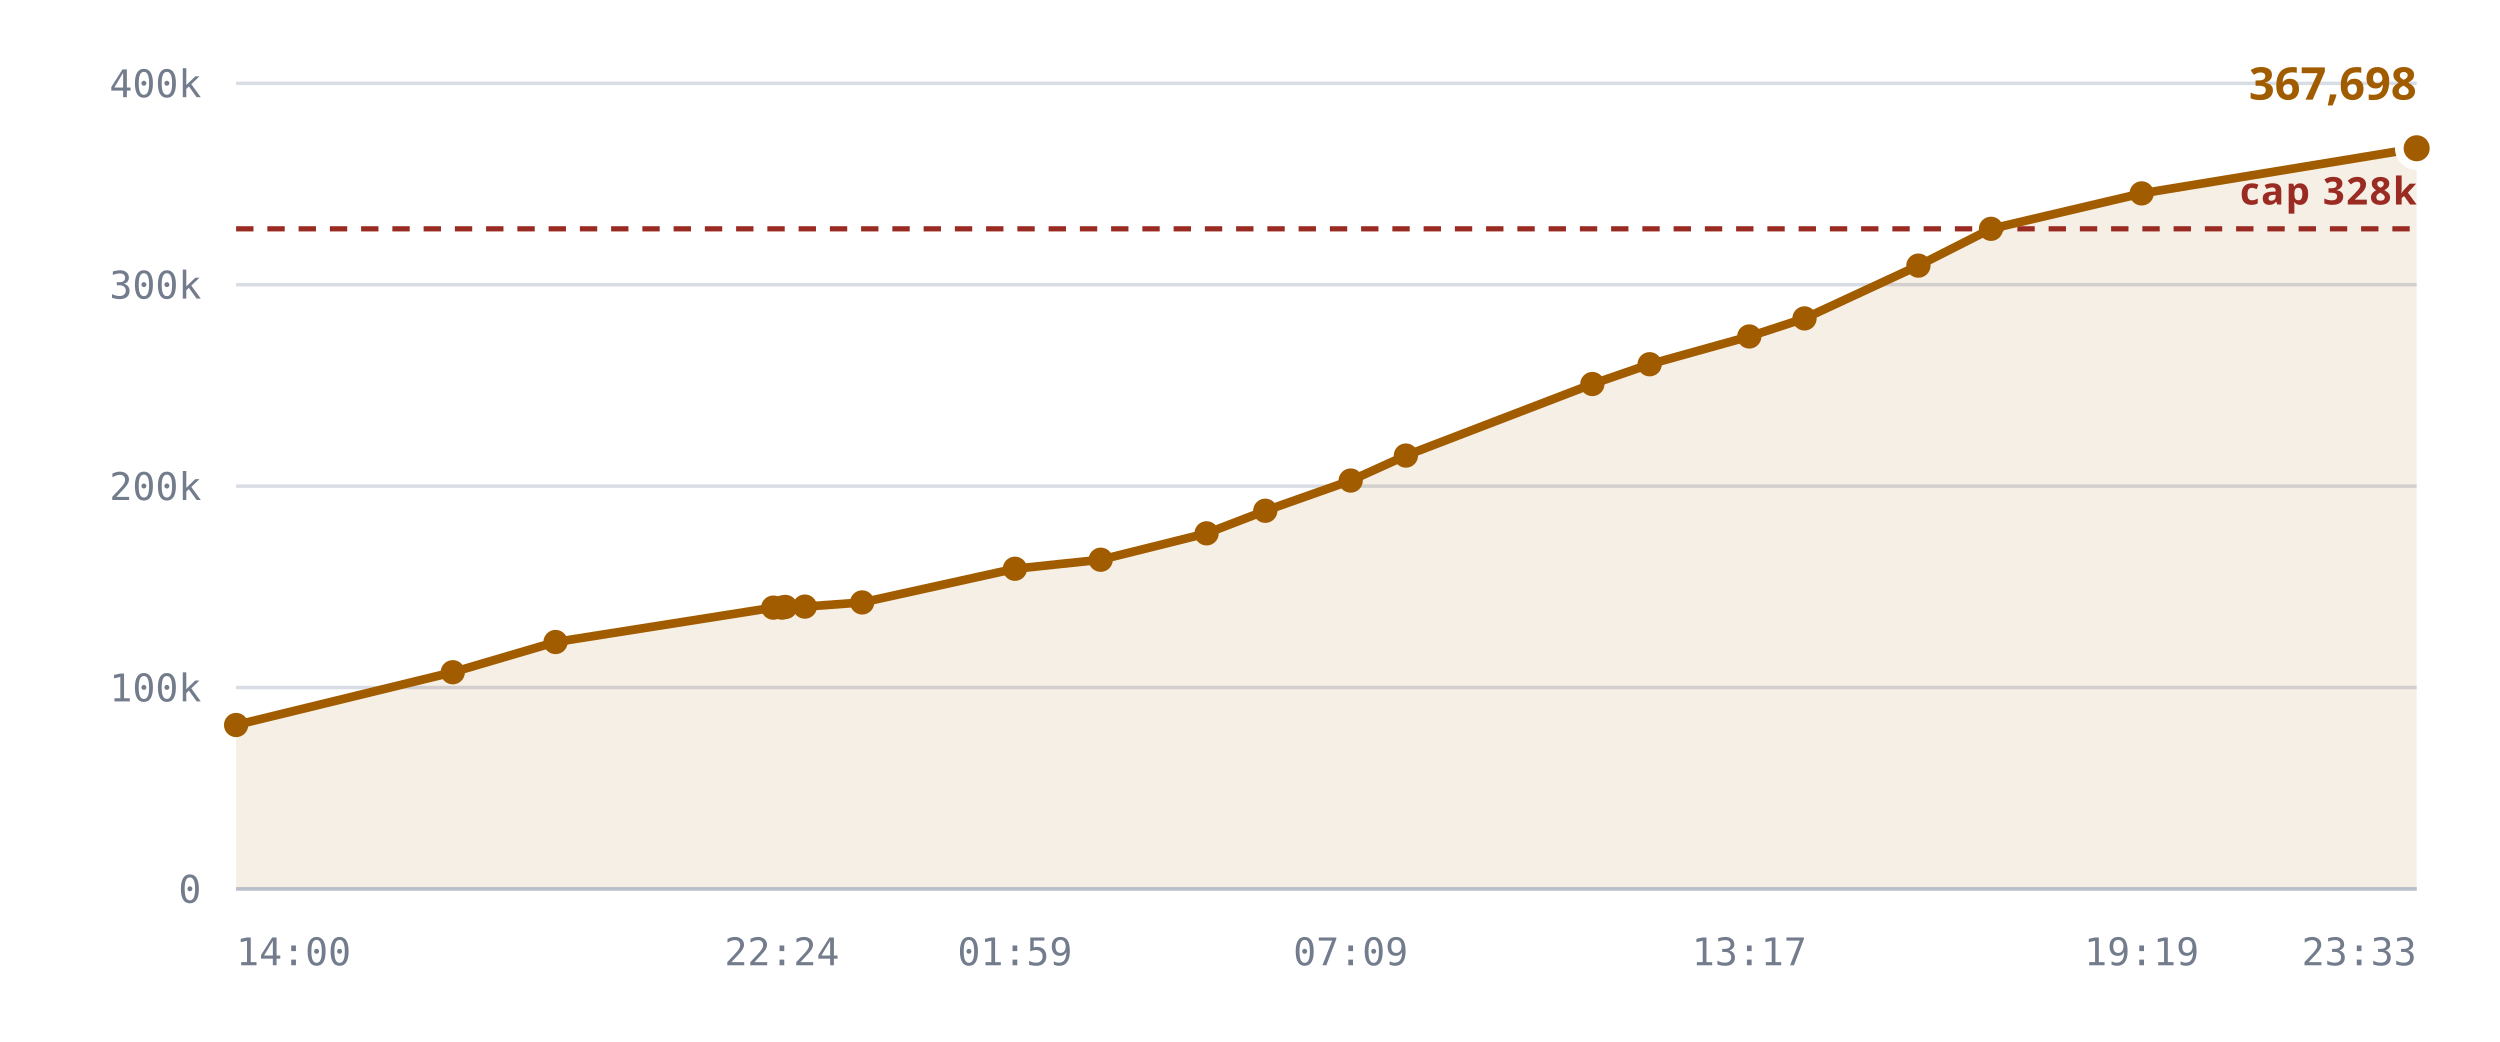
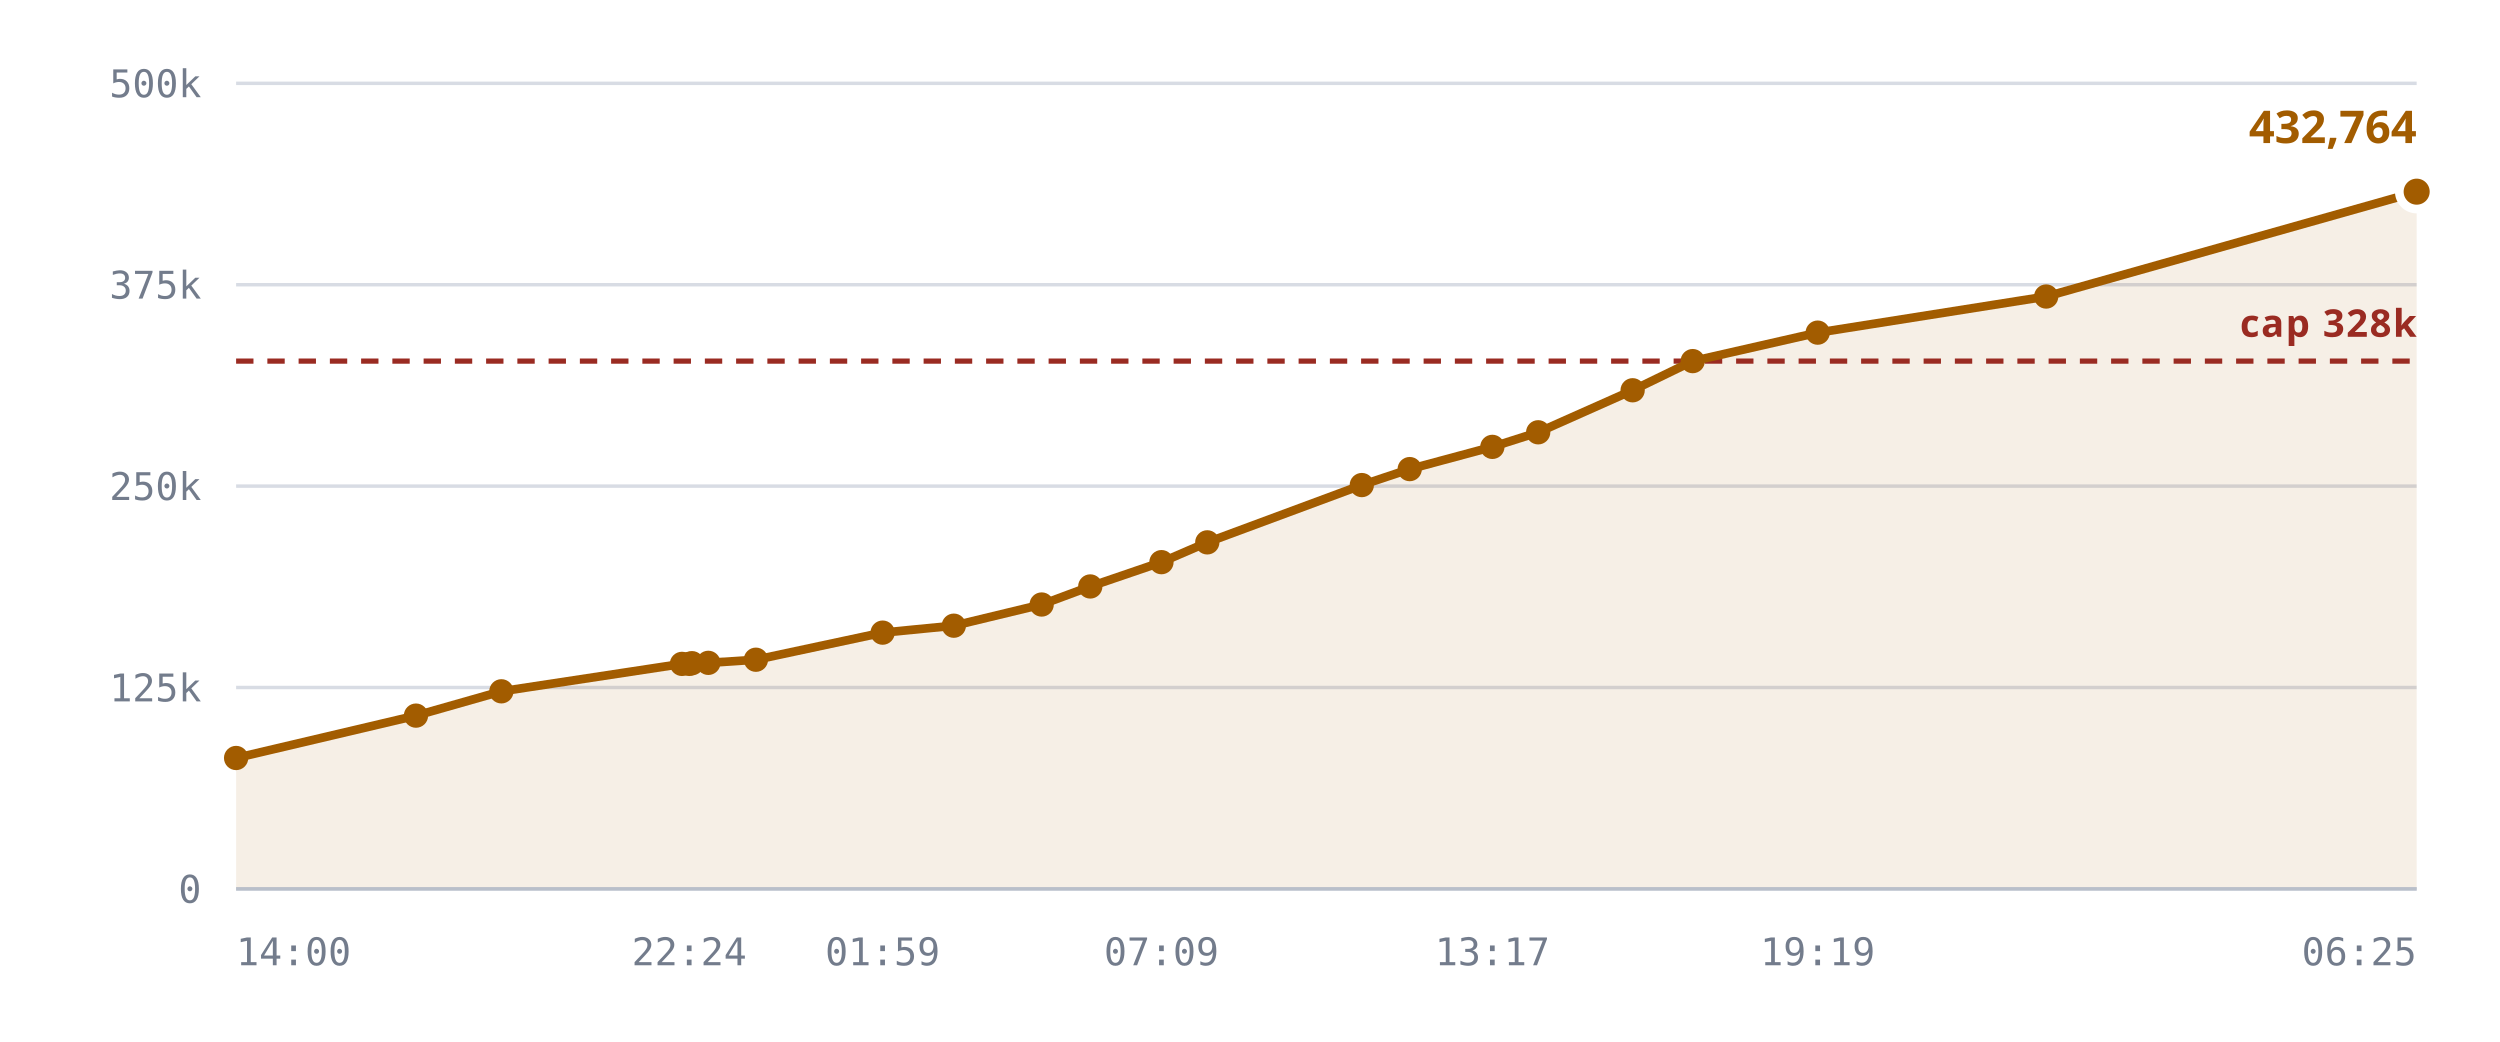
<svg xmlns="http://www.w3.org/2000/svg" viewBox="0 0 720 300" role="img" aria-label="Notes stored against the 327,680 cap">
  <style>
    .grid      { stroke: var(--chart-grid, #d8dce4); stroke-width: 1; }
    .cap       { stroke: var(--chart-cap, #9a2b22); stroke-width: 1.5; stroke-dasharray: 5 4; }
    .cap-label { fill: var(--chart-cap, #9a2b22); font: 600 11px Archivo, system-ui, sans-serif; letter-spacing: .04em; }
    .tick      { fill: var(--chart-muted, #737c8c); font: 500 11px "IBM Plex Mono", ui-monospace, monospace; }
    .tick-y    { text-anchor: end; }
    .tick-x    { text-anchor: middle; }
    .series    { fill: none; stroke: var(--chart-line, #a25c00); stroke-width: 2.5; stroke-linejoin: round; stroke-linecap: round; }
    .fill      { fill: var(--chart-fill, rgba(162,92,0,.10)); stroke: none; }
    .dot       { fill: var(--chart-line, #a25c00); }
    .dot-last  { stroke: var(--chart-bg, #fff); stroke-width: 2.5; }
    .end-label { fill: var(--chart-line, #a25c00); font: 700 13px Archivo, system-ui, sans-serif; }
    .axis      { stroke: var(--chart-axis, #b9bfca); stroke-width: 1; }
  </style>
  <line x1="68" y1="256.0" x2="696" y2="256.0" class="grid" />
  <text x="58" y="260.0" class="tick tick-y">0</text>
  <line x1="68" y1="198.0" x2="696" y2="198.0" class="grid" />
-   <text x="58" y="202.0" class="tick tick-y">100k</text>
+   <text x="58" y="202.0" class="tick tick-y">125k</text>
  <line x1="68" y1="140.0" x2="696" y2="140.0" class="grid" />
-   <text x="58" y="144.0" class="tick tick-y">200k</text>
+   <text x="58" y="144.0" class="tick tick-y">250k</text>
  <line x1="68" y1="82.0" x2="696" y2="82.0" class="grid" />
-   <text x="58" y="86.0" class="tick tick-y">300k</text>
+   <text x="58" y="86.0" class="tick tick-y">375k</text>
  <line x1="68" y1="24.0" x2="696" y2="24.0" class="grid" />
-   <text x="58" y="28.0" class="tick tick-y">400k</text>
-   <path d="M68.0,208.8 L130.4,193.6 L160.0,184.9 L222.7,175.0 L225.2,175.0 L226.2,174.8 L231.8,174.7 L248.3,173.5 L292.3,163.8 L317.0,161.2 L347.5,153.6 L364.4,147.1 L389.0,138.4 L404.9,131.2 L458.6,110.6 L475.1,104.9 L503.8,96.9 L519.7,91.7 L552.5,76.5 L573.4,65.9 L616.8,55.7 L696.0,42.7 L696.0,256.0 L68.0,256.0 Z" class="fill" />
-   <line x1="68" y1="65.9" x2="696" y2="65.9" class="cap" />
-   <text x="696" y="58.9" class="cap-label" text-anchor="end">cap 328k</text>
-   <path d="M68.0,208.8 L130.4,193.6 L160.0,184.9 L222.7,175.0 L225.2,175.0 L226.2,174.8 L231.8,174.7 L248.3,173.5 L292.3,163.8 L317.0,161.2 L347.5,153.6 L364.4,147.1 L389.0,138.4 L404.9,131.2 L458.6,110.6 L475.1,104.9 L503.8,96.9 L519.7,91.7 L552.5,76.5 L573.4,65.9 L616.8,55.7 L696.0,42.7" class="series" />
-   <circle cx="68.0" cy="208.8" r="3.5" class="dot" />
-   <circle cx="130.4" cy="193.6" r="3.5" class="dot" />
-   <circle cx="160.0" cy="184.9" r="3.5" class="dot" />
-   <circle cx="222.7" cy="175.0" r="3.5" class="dot" />
-   <circle cx="225.2" cy="175.0" r="3.5" class="dot" />
-   <circle cx="226.2" cy="174.8" r="3.5" class="dot" />
-   <circle cx="231.8" cy="174.7" r="3.5" class="dot" />
-   <circle cx="248.3" cy="173.5" r="3.5" class="dot" />
-   <circle cx="292.3" cy="163.8" r="3.5" class="dot" />
-   <circle cx="317.0" cy="161.2" r="3.5" class="dot" />
-   <circle cx="347.5" cy="153.6" r="3.5" class="dot" />
-   <circle cx="364.4" cy="147.1" r="3.5" class="dot" />
-   <circle cx="389.0" cy="138.4" r="3.5" class="dot" />
-   <circle cx="404.9" cy="131.2" r="3.5" class="dot" />
-   <circle cx="458.6" cy="110.6" r="3.5" class="dot" />
-   <circle cx="475.1" cy="104.9" r="3.5" class="dot" />
-   <circle cx="503.8" cy="96.9" r="3.5" class="dot" />
-   <circle cx="519.7" cy="91.7" r="3.5" class="dot" />
-   <circle cx="552.5" cy="76.5" r="3.5" class="dot" />
-   <circle cx="573.4" cy="65.9" r="3.5" class="dot" />
-   <circle cx="616.8" cy="55.7" r="3.5" class="dot" />
-   <circle cx="696.0" cy="42.7" r="5" class="dot dot-last" />
-   <text x="696.0" y="28.7" class="end-label" text-anchor="end">367,698</text>
+   <text x="58" y="28.0" class="tick tick-y">500k</text>
+   <path d="M68.0,218.3 L119.8,206.1 L144.4,199.1 L196.4,191.2 L198.5,191.2 L199.3,191.0 L204.0,190.9 L217.7,190.0 L254.2,182.2 L274.7,180.2 L300.0,174.1 L314.0,168.9 L334.5,161.9 L347.7,156.2 L392.2,139.7 L406.0,135.1 L429.8,128.7 L443.0,124.5 L470.2,112.4 L487.5,104.0 L523.5,95.8 L589.3,85.4 L695.2,55.5 L696.0,55.2 L696.0,256.0 L68.0,256.0 Z" class="fill" />
+   <line x1="68" y1="104.0" x2="696" y2="104.0" class="cap" />
+   <text x="696" y="97.0" class="cap-label" text-anchor="end">cap 328k</text>
+   <path d="M68.0,218.3 L119.8,206.1 L144.4,199.1 L196.4,191.2 L198.5,191.2 L199.3,191.0 L204.0,190.9 L217.7,190.0 L254.2,182.2 L274.7,180.2 L300.0,174.1 L314.0,168.9 L334.5,161.9 L347.7,156.2 L392.2,139.7 L406.0,135.1 L429.8,128.7 L443.0,124.5 L470.2,112.4 L487.5,104.0 L523.5,95.8 L589.3,85.4 L695.2,55.5 L696.0,55.2" class="series" />
+   <circle cx="68.0" cy="218.3" r="3.5" class="dot" />
+   <circle cx="119.8" cy="206.1" r="3.5" class="dot" />
+   <circle cx="144.4" cy="199.1" r="3.5" class="dot" />
+   <circle cx="196.4" cy="191.2" r="3.5" class="dot" />
+   <circle cx="198.5" cy="191.2" r="3.5" class="dot" />
+   <circle cx="199.3" cy="191.0" r="3.5" class="dot" />
+   <circle cx="204.0" cy="190.9" r="3.5" class="dot" />
+   <circle cx="217.7" cy="190.0" r="3.5" class="dot" />
+   <circle cx="254.2" cy="182.2" r="3.5" class="dot" />
+   <circle cx="274.7" cy="180.2" r="3.5" class="dot" />
+   <circle cx="300.0" cy="174.1" r="3.5" class="dot" />
+   <circle cx="314.0" cy="168.9" r="3.5" class="dot" />
+   <circle cx="334.5" cy="161.9" r="3.5" class="dot" />
+   <circle cx="347.7" cy="156.2" r="3.5" class="dot" />
+   <circle cx="392.2" cy="139.7" r="3.5" class="dot" />
+   <circle cx="406.0" cy="135.1" r="3.5" class="dot" />
+   <circle cx="429.8" cy="128.7" r="3.5" class="dot" />
+   <circle cx="443.0" cy="124.5" r="3.5" class="dot" />
+   <circle cx="470.2" cy="112.4" r="3.5" class="dot" />
+   <circle cx="487.5" cy="104.0" r="3.5" class="dot" />
+   <circle cx="523.5" cy="95.8" r="3.5" class="dot" />
+   <circle cx="589.3" cy="85.4" r="3.5" class="dot" />
+   <circle cx="695.2" cy="55.5" r="3.5" class="dot" />
+   <circle cx="696.0" cy="55.2" r="5" class="dot dot-last" />
+   <text x="696.0" y="41.2" class="end-label" text-anchor="end">432,764</text>
  <line x1="68" y1="256" x2="696" y2="256" class="axis" />
  <text x="68.0" y="278" class="tick" text-anchor="start">14:00</text>
-   <text x="225.2" y="278" class="tick" text-anchor="middle">22:24</text>
-   <text x="292.3" y="278" class="tick" text-anchor="middle">01:59</text>
-   <text x="389.0" y="278" class="tick" text-anchor="middle">07:09</text>
-   <text x="503.8" y="278" class="tick" text-anchor="middle">13:17</text>
-   <text x="616.8" y="278" class="tick" text-anchor="middle">19:19</text>
-   <text x="696.0" y="278" class="tick" text-anchor="end">23:33</text>
+   <text x="198.5" y="278" class="tick" text-anchor="middle">22:24</text>
+   <text x="254.2" y="278" class="tick" text-anchor="middle">01:59</text>
+   <text x="334.5" y="278" class="tick" text-anchor="middle">07:09</text>
+   <text x="429.8" y="278" class="tick" text-anchor="middle">13:17</text>
+   <text x="523.5" y="278" class="tick" text-anchor="middle">19:19</text>
+   <text x="696.0" y="278" class="tick" text-anchor="end">06:25</text>
</svg>
